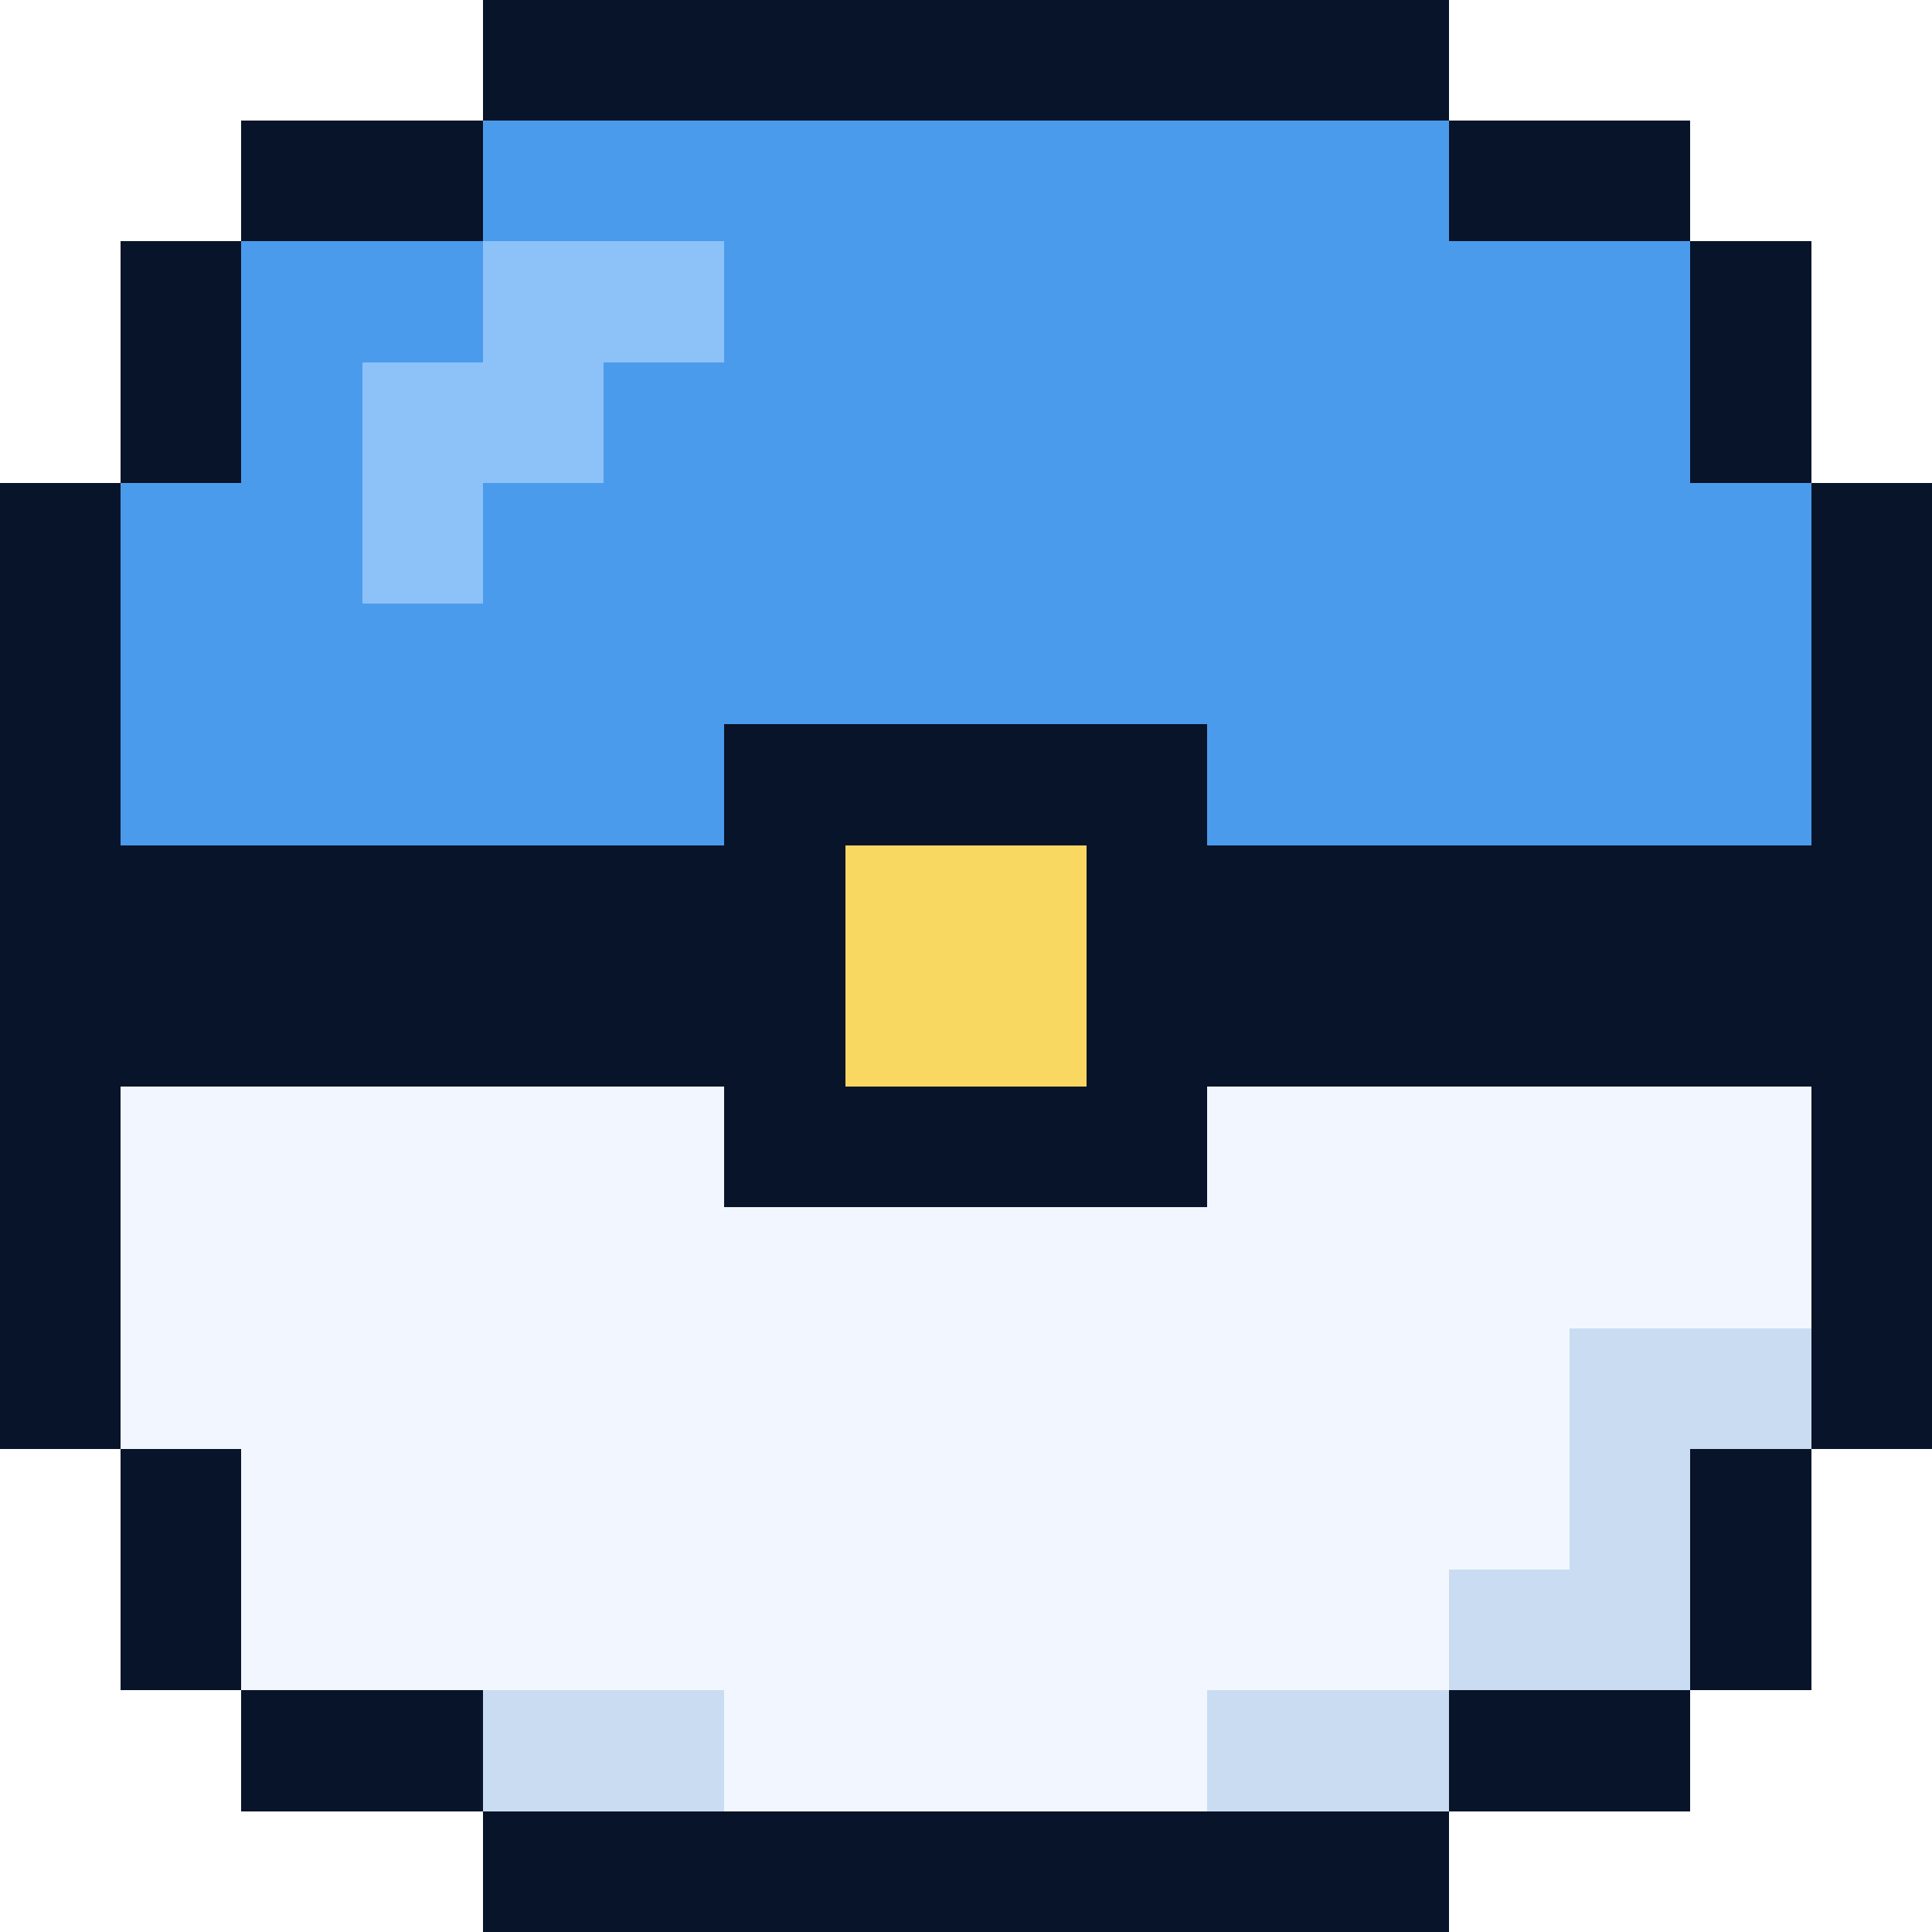
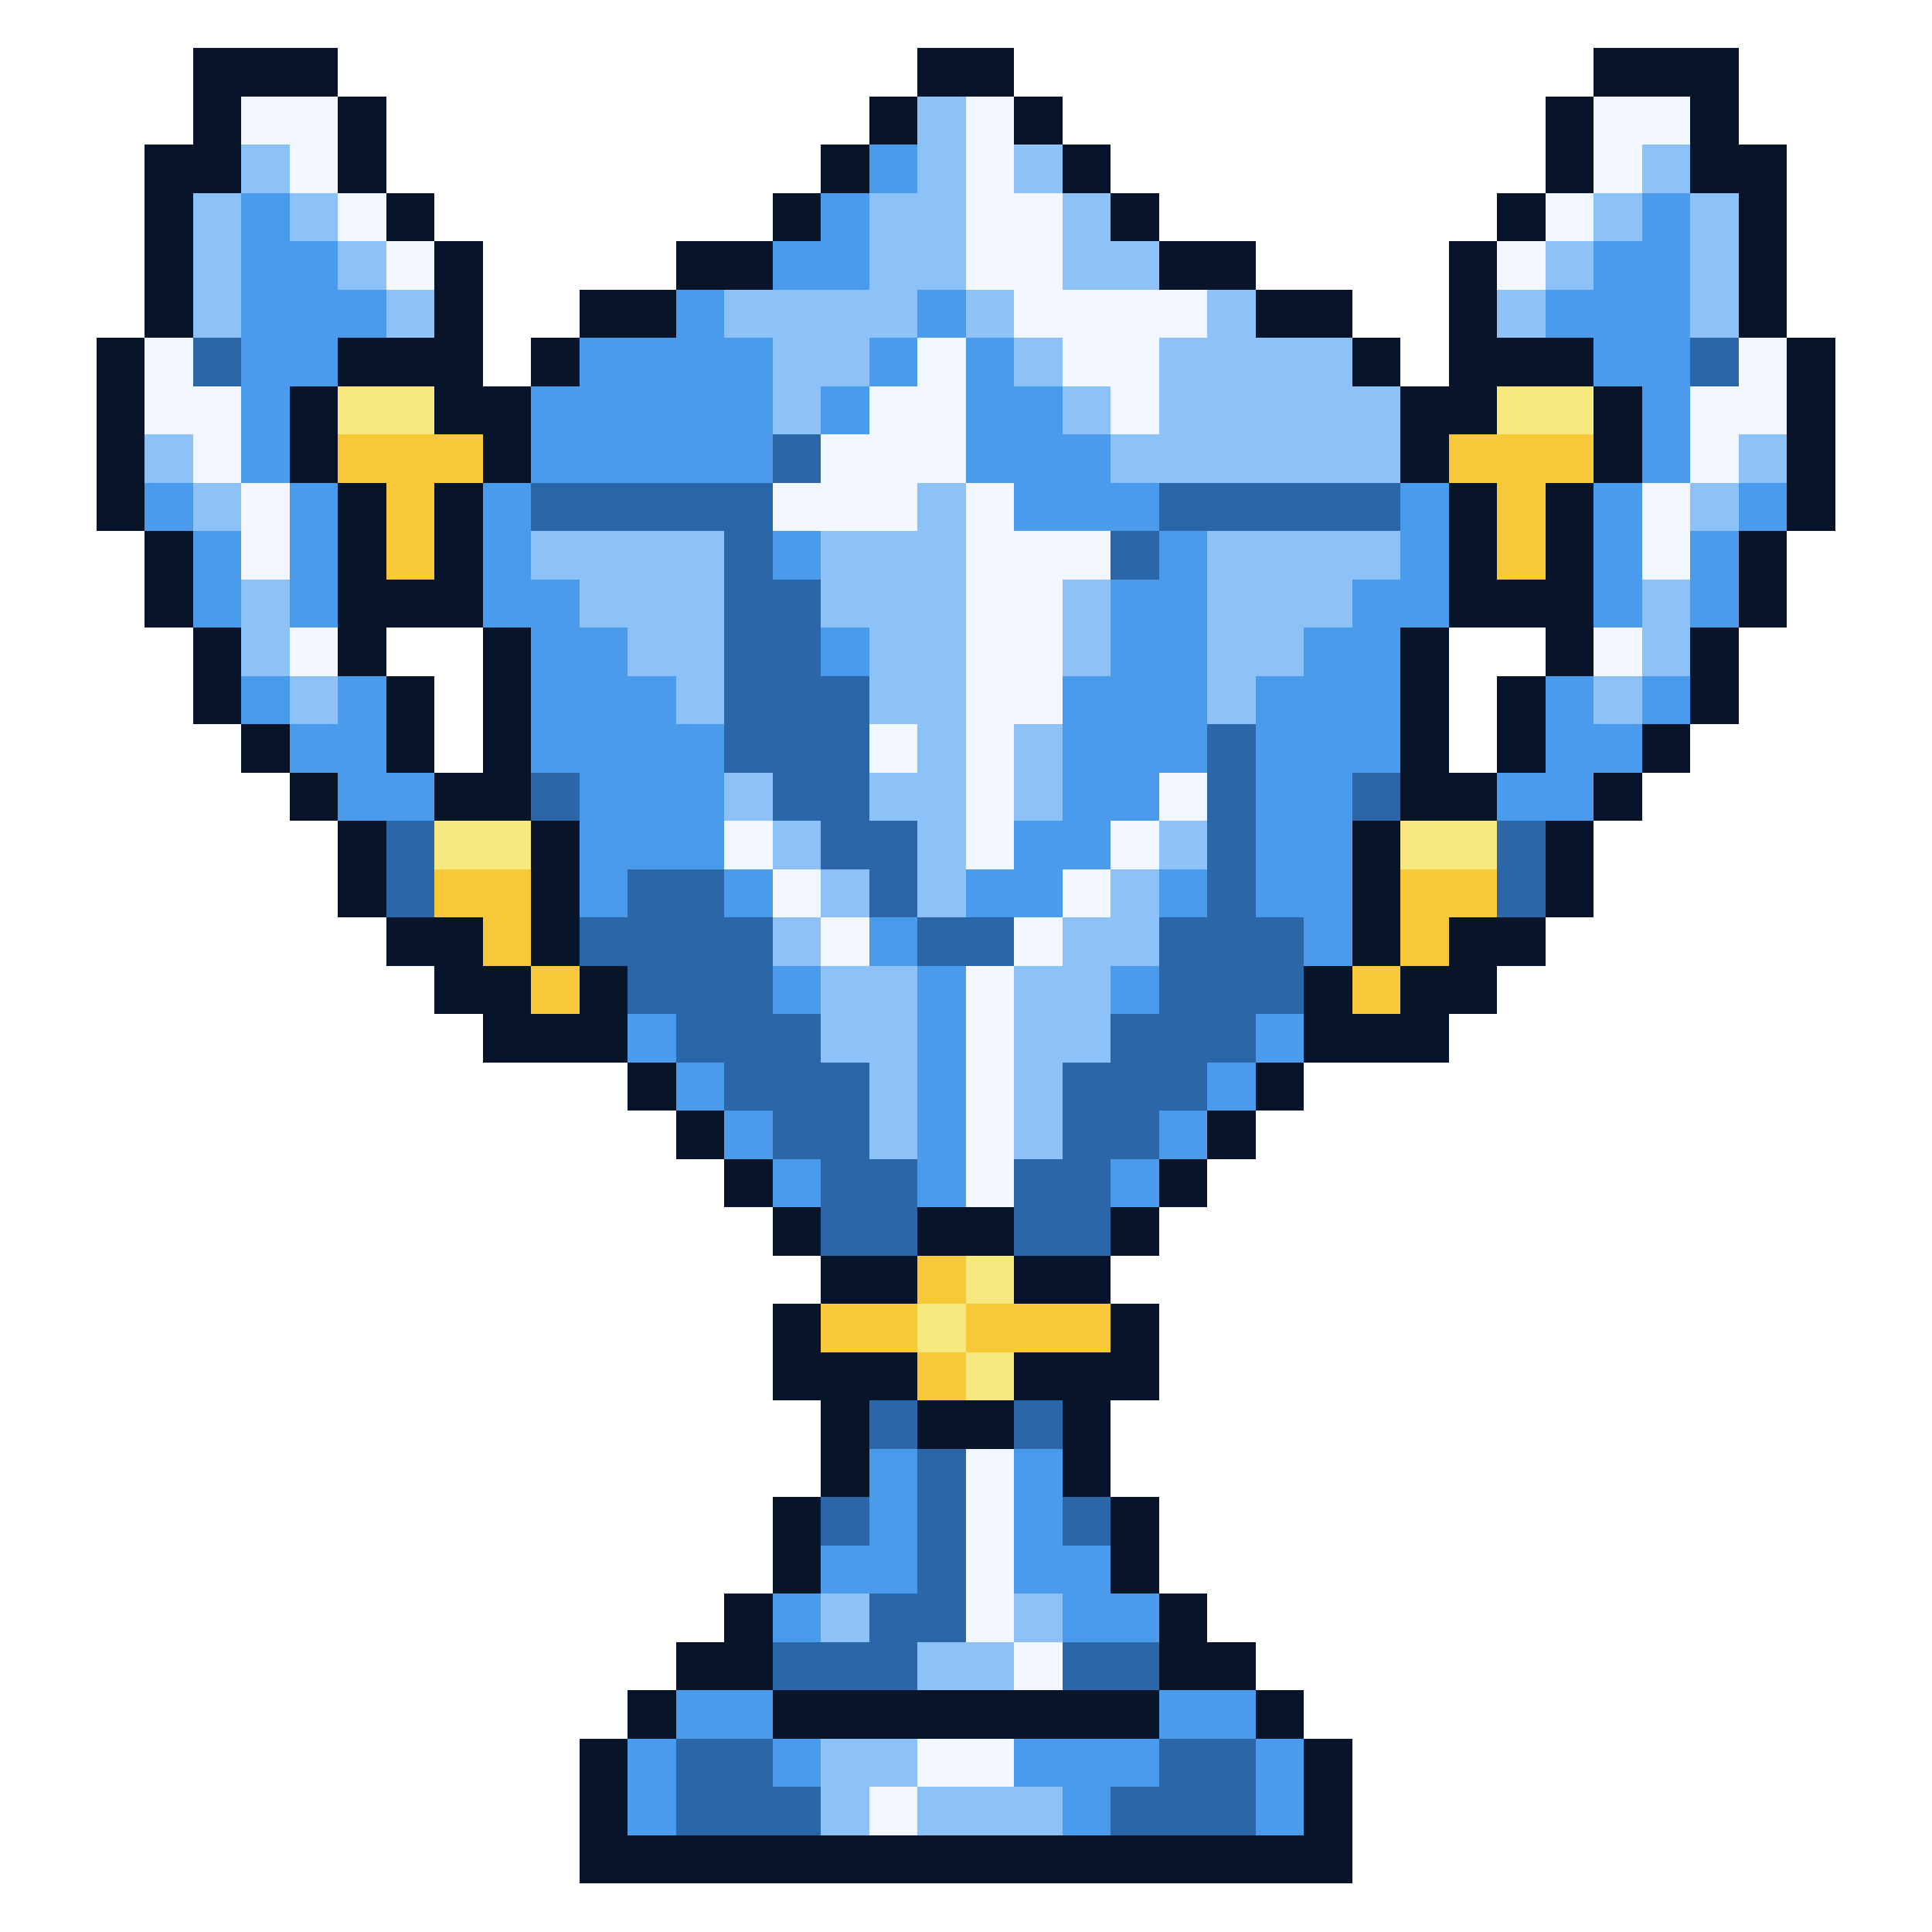
- <svg xmlns="http://www.w3.org/2000/svg" viewBox="0 0 16 16" shape-rendering="crispEdges">
-   <rect x="4" y="0" width="1" height="1" fill="#081429" />
-   <rect x="5" y="0" width="1" height="1" fill="#081429" />
-   <rect x="6" y="0" width="1" height="1" fill="#081429" />
-   <rect x="7" y="0" width="1" height="1" fill="#081429" />
-   <rect x="8" y="0" width="1" height="1" fill="#081429" />
-   <rect x="9" y="0" width="1" height="1" fill="#081429" />
-   <rect x="10" y="0" width="1" height="1" fill="#081429" />
-   <rect x="11" y="0" width="1" height="1" fill="#081429" />
-   <rect x="2" y="1" width="1" height="1" fill="#081429" />
-   <rect x="3" y="1" width="1" height="1" fill="#081429" />
-   <rect x="4" y="1" width="1" height="1" fill="#4b9bec" />
-   <rect x="5" y="1" width="1" height="1" fill="#4b9bec" />
-   <rect x="6" y="1" width="1" height="1" fill="#4b9bec" />
-   <rect x="7" y="1" width="1" height="1" fill="#4b9bec" />
-   <rect x="8" y="1" width="1" height="1" fill="#4b9bec" />
-   <rect x="9" y="1" width="1" height="1" fill="#4b9bec" />
-   <rect x="10" y="1" width="1" height="1" fill="#4b9bec" />
-   <rect x="11" y="1" width="1" height="1" fill="#4b9bec" />
-   <rect x="12" y="1" width="1" height="1" fill="#081429" />
-   <rect x="13" y="1" width="1" height="1" fill="#081429" />
-   <rect x="1" y="2" width="1" height="1" fill="#081429" />
-   <rect x="2" y="2" width="1" height="1" fill="#4b9bec" />
-   <rect x="3" y="2" width="1" height="1" fill="#4b9bec" />
-   <rect x="4" y="2" width="1" height="1" fill="#8cc2f7" />
-   <rect x="5" y="2" width="1" height="1" fill="#8cc2f7" />
-   <rect x="6" y="2" width="1" height="1" fill="#4b9bec" />
-   <rect x="7" y="2" width="1" height="1" fill="#4b9bec" />
-   <rect x="8" y="2" width="1" height="1" fill="#4b9bec" />
-   <rect x="9" y="2" width="1" height="1" fill="#4b9bec" />
-   <rect x="10" y="2" width="1" height="1" fill="#4b9bec" />
-   <rect x="11" y="2" width="1" height="1" fill="#4b9bec" />
-   <rect x="12" y="2" width="1" height="1" fill="#4b9bec" />
-   <rect x="13" y="2" width="1" height="1" fill="#4b9bec" />
-   <rect x="14" y="2" width="1" height="1" fill="#081429" />
-   <rect x="1" y="3" width="1" height="1" fill="#081429" />
-   <rect x="2" y="3" width="1" height="1" fill="#4b9bec" />
-   <rect x="3" y="3" width="1" height="1" fill="#8cc2f7" />
-   <rect x="4" y="3" width="1" height="1" fill="#8cc2f7" />
-   <rect x="5" y="3" width="1" height="1" fill="#4b9bec" />
-   <rect x="6" y="3" width="1" height="1" fill="#4b9bec" />
-   <rect x="7" y="3" width="1" height="1" fill="#4b9bec" />
-   <rect x="8" y="3" width="1" height="1" fill="#4b9bec" />
-   <rect x="9" y="3" width="1" height="1" fill="#4b9bec" />
-   <rect x="10" y="3" width="1" height="1" fill="#4b9bec" />
-   <rect x="11" y="3" width="1" height="1" fill="#4b9bec" />
-   <rect x="12" y="3" width="1" height="1" fill="#4b9bec" />
-   <rect x="13" y="3" width="1" height="1" fill="#4b9bec" />
-   <rect x="14" y="3" width="1" height="1" fill="#081429" />
-   <rect x="0" y="4" width="1" height="1" fill="#081429" />
-   <rect x="1" y="4" width="1" height="1" fill="#4b9bec" />
-   <rect x="2" y="4" width="1" height="1" fill="#4b9bec" />
-   <rect x="3" y="4" width="1" height="1" fill="#8cc2f7" />
-   <rect x="4" y="4" width="1" height="1" fill="#4b9bec" />
-   <rect x="5" y="4" width="1" height="1" fill="#4b9bec" />
-   <rect x="6" y="4" width="1" height="1" fill="#4b9bec" />
-   <rect x="7" y="4" width="1" height="1" fill="#4b9bec" />
-   <rect x="8" y="4" width="1" height="1" fill="#4b9bec" />
-   <rect x="9" y="4" width="1" height="1" fill="#4b9bec" />
-   <rect x="10" y="4" width="1" height="1" fill="#4b9bec" />
-   <rect x="11" y="4" width="1" height="1" fill="#4b9bec" />
-   <rect x="12" y="4" width="1" height="1" fill="#4b9bec" />
-   <rect x="13" y="4" width="1" height="1" fill="#4b9bec" />
-   <rect x="14" y="4" width="1" height="1" fill="#4b9bec" />
-   <rect x="15" y="4" width="1" height="1" fill="#081429" />
-   <rect x="0" y="5" width="1" height="1" fill="#081429" />
-   <rect x="1" y="5" width="1" height="1" fill="#4b9bec" />
-   <rect x="2" y="5" width="1" height="1" fill="#4b9bec" />
-   <rect x="3" y="5" width="1" height="1" fill="#4b9bec" />
-   <rect x="4" y="5" width="1" height="1" fill="#4b9bec" />
-   <rect x="5" y="5" width="1" height="1" fill="#4b9bec" />
-   <rect x="6" y="5" width="1" height="1" fill="#4b9bec" />
-   <rect x="7" y="5" width="1" height="1" fill="#4b9bec" />
-   <rect x="8" y="5" width="1" height="1" fill="#4b9bec" />
-   <rect x="9" y="5" width="1" height="1" fill="#4b9bec" />
-   <rect x="10" y="5" width="1" height="1" fill="#4b9bec" />
-   <rect x="11" y="5" width="1" height="1" fill="#4b9bec" />
-   <rect x="12" y="5" width="1" height="1" fill="#4b9bec" />
-   <rect x="13" y="5" width="1" height="1" fill="#4b9bec" />
-   <rect x="14" y="5" width="1" height="1" fill="#4b9bec" />
-   <rect x="15" y="5" width="1" height="1" fill="#081429" />
-   <rect x="0" y="6" width="1" height="1" fill="#081429" />
-   <rect x="1" y="6" width="1" height="1" fill="#4b9bec" />
-   <rect x="2" y="6" width="1" height="1" fill="#4b9bec" />
-   <rect x="3" y="6" width="1" height="1" fill="#4b9bec" />
-   <rect x="4" y="6" width="1" height="1" fill="#4b9bec" />
-   <rect x="5" y="6" width="1" height="1" fill="#4b9bec" />
-   <rect x="6" y="6" width="1" height="1" fill="#081429" />
-   <rect x="7" y="6" width="1" height="1" fill="#081429" />
-   <rect x="8" y="6" width="1" height="1" fill="#081429" />
-   <rect x="9" y="6" width="1" height="1" fill="#081429" />
-   <rect x="10" y="6" width="1" height="1" fill="#4b9bec" />
-   <rect x="11" y="6" width="1" height="1" fill="#4b9bec" />
-   <rect x="12" y="6" width="1" height="1" fill="#4b9bec" />
-   <rect x="13" y="6" width="1" height="1" fill="#4b9bec" />
-   <rect x="14" y="6" width="1" height="1" fill="#4b9bec" />
-   <rect x="15" y="6" width="1" height="1" fill="#081429" />
-   <rect x="0" y="7" width="1" height="1" fill="#081429" />
-   <rect x="1" y="7" width="1" height="1" fill="#081429" />
-   <rect x="2" y="7" width="1" height="1" fill="#081429" />
-   <rect x="3" y="7" width="1" height="1" fill="#081429" />
-   <rect x="4" y="7" width="1" height="1" fill="#081429" />
-   <rect x="5" y="7" width="1" height="1" fill="#081429" />
-   <rect x="6" y="7" width="1" height="1" fill="#081429" />
-   <rect x="7" y="7" width="1" height="1" fill="#f8d860" />
-   <rect x="8" y="7" width="1" height="1" fill="#f8d860" />
-   <rect x="9" y="7" width="1" height="1" fill="#081429" />
-   <rect x="10" y="7" width="1" height="1" fill="#081429" />
-   <rect x="11" y="7" width="1" height="1" fill="#081429" />
-   <rect x="12" y="7" width="1" height="1" fill="#081429" />
-   <rect x="13" y="7" width="1" height="1" fill="#081429" />
-   <rect x="14" y="7" width="1" height="1" fill="#081429" />
-   <rect x="15" y="7" width="1" height="1" fill="#081429" />
-   <rect x="0" y="8" width="1" height="1" fill="#081429" />
-   <rect x="1" y="8" width="1" height="1" fill="#081429" />
-   <rect x="2" y="8" width="1" height="1" fill="#081429" />
-   <rect x="3" y="8" width="1" height="1" fill="#081429" />
-   <rect x="4" y="8" width="1" height="1" fill="#081429" />
-   <rect x="5" y="8" width="1" height="1" fill="#081429" />
-   <rect x="6" y="8" width="1" height="1" fill="#081429" />
-   <rect x="7" y="8" width="1" height="1" fill="#f8d860" />
-   <rect x="8" y="8" width="1" height="1" fill="#f8d860" />
-   <rect x="9" y="8" width="1" height="1" fill="#081429" />
-   <rect x="10" y="8" width="1" height="1" fill="#081429" />
-   <rect x="11" y="8" width="1" height="1" fill="#081429" />
-   <rect x="12" y="8" width="1" height="1" fill="#081429" />
-   <rect x="13" y="8" width="1" height="1" fill="#081429" />
-   <rect x="14" y="8" width="1" height="1" fill="#081429" />
-   <rect x="15" y="8" width="1" height="1" fill="#081429" />
-   <rect x="0" y="9" width="1" height="1" fill="#081429" />
-   <rect x="1" y="9" width="1" height="1" fill="#f2f7ff" />
-   <rect x="2" y="9" width="1" height="1" fill="#f2f7ff" />
-   <rect x="3" y="9" width="1" height="1" fill="#f2f7ff" />
-   <rect x="4" y="9" width="1" height="1" fill="#f2f7ff" />
-   <rect x="5" y="9" width="1" height="1" fill="#f2f7ff" />
-   <rect x="6" y="9" width="1" height="1" fill="#081429" />
-   <rect x="7" y="9" width="1" height="1" fill="#081429" />
-   <rect x="8" y="9" width="1" height="1" fill="#081429" />
-   <rect x="9" y="9" width="1" height="1" fill="#081429" />
-   <rect x="10" y="9" width="1" height="1" fill="#f2f7ff" />
-   <rect x="11" y="9" width="1" height="1" fill="#f2f7ff" />
-   <rect x="12" y="9" width="1" height="1" fill="#f2f7ff" />
-   <rect x="13" y="9" width="1" height="1" fill="#f2f7ff" />
-   <rect x="14" y="9" width="1" height="1" fill="#f2f7ff" />
-   <rect x="15" y="9" width="1" height="1" fill="#081429" />
-   <rect x="0" y="10" width="1" height="1" fill="#081429" />
-   <rect x="1" y="10" width="1" height="1" fill="#f2f7ff" />
-   <rect x="2" y="10" width="1" height="1" fill="#f2f7ff" />
-   <rect x="3" y="10" width="1" height="1" fill="#f2f7ff" />
-   <rect x="4" y="10" width="1" height="1" fill="#f2f7ff" />
-   <rect x="5" y="10" width="1" height="1" fill="#f2f7ff" />
-   <rect x="6" y="10" width="1" height="1" fill="#f2f7ff" />
-   <rect x="7" y="10" width="1" height="1" fill="#f2f7ff" />
-   <rect x="8" y="10" width="1" height="1" fill="#f2f7ff" />
-   <rect x="9" y="10" width="1" height="1" fill="#f2f7ff" />
-   <rect x="10" y="10" width="1" height="1" fill="#f2f7ff" />
-   <rect x="11" y="10" width="1" height="1" fill="#f2f7ff" />
-   <rect x="12" y="10" width="1" height="1" fill="#f2f7ff" />
-   <rect x="13" y="10" width="1" height="1" fill="#f2f7ff" />
-   <rect x="14" y="10" width="1" height="1" fill="#f2f7ff" />
-   <rect x="15" y="10" width="1" height="1" fill="#081429" />
-   <rect x="0" y="11" width="1" height="1" fill="#081429" />
-   <rect x="1" y="11" width="1" height="1" fill="#f2f7ff" />
-   <rect x="2" y="11" width="1" height="1" fill="#f2f7ff" />
-   <rect x="3" y="11" width="1" height="1" fill="#f2f7ff" />
-   <rect x="4" y="11" width="1" height="1" fill="#f2f7ff" />
-   <rect x="5" y="11" width="1" height="1" fill="#f2f7ff" />
-   <rect x="6" y="11" width="1" height="1" fill="#f2f7ff" />
-   <rect x="7" y="11" width="1" height="1" fill="#f2f7ff" />
-   <rect x="8" y="11" width="1" height="1" fill="#f2f7ff" />
-   <rect x="9" y="11" width="1" height="1" fill="#f2f7ff" />
-   <rect x="10" y="11" width="1" height="1" fill="#f2f7ff" />
-   <rect x="11" y="11" width="1" height="1" fill="#f2f7ff" />
-   <rect x="12" y="11" width="1" height="1" fill="#f2f7ff" />
-   <rect x="13" y="11" width="1" height="1" fill="#c9dcf2" />
-   <rect x="14" y="11" width="1" height="1" fill="#c9dcf2" />
-   <rect x="15" y="11" width="1" height="1" fill="#081429" />
-   <rect x="1" y="12" width="1" height="1" fill="#081429" />
-   <rect x="2" y="12" width="1" height="1" fill="#f2f7ff" />
-   <rect x="3" y="12" width="1" height="1" fill="#f2f7ff" />
-   <rect x="4" y="12" width="1" height="1" fill="#f2f7ff" />
-   <rect x="5" y="12" width="1" height="1" fill="#f2f7ff" />
-   <rect x="6" y="12" width="1" height="1" fill="#f2f7ff" />
-   <rect x="7" y="12" width="1" height="1" fill="#f2f7ff" />
-   <rect x="8" y="12" width="1" height="1" fill="#f2f7ff" />
-   <rect x="9" y="12" width="1" height="1" fill="#f2f7ff" />
-   <rect x="10" y="12" width="1" height="1" fill="#f2f7ff" />
-   <rect x="11" y="12" width="1" height="1" fill="#f2f7ff" />
-   <rect x="12" y="12" width="1" height="1" fill="#f2f7ff" />
-   <rect x="13" y="12" width="1" height="1" fill="#c9dcf2" />
-   <rect x="14" y="12" width="1" height="1" fill="#081429" />
-   <rect x="1" y="13" width="1" height="1" fill="#081429" />
-   <rect x="2" y="13" width="1" height="1" fill="#f2f7ff" />
-   <rect x="3" y="13" width="1" height="1" fill="#f2f7ff" />
-   <rect x="4" y="13" width="1" height="1" fill="#f2f7ff" />
-   <rect x="5" y="13" width="1" height="1" fill="#f2f7ff" />
-   <rect x="6" y="13" width="1" height="1" fill="#f2f7ff" />
-   <rect x="7" y="13" width="1" height="1" fill="#f2f7ff" />
-   <rect x="8" y="13" width="1" height="1" fill="#f2f7ff" />
-   <rect x="9" y="13" width="1" height="1" fill="#f2f7ff" />
-   <rect x="10" y="13" width="1" height="1" fill="#f2f7ff" />
-   <rect x="11" y="13" width="1" height="1" fill="#f2f7ff" />
-   <rect x="12" y="13" width="1" height="1" fill="#c9dcf2" />
-   <rect x="13" y="13" width="1" height="1" fill="#c9dcf2" />
-   <rect x="14" y="13" width="1" height="1" fill="#081429" />
-   <rect x="2" y="14" width="1" height="1" fill="#081429" />
-   <rect x="3" y="14" width="1" height="1" fill="#081429" />
-   <rect x="4" y="14" width="1" height="1" fill="#c9dcf2" />
-   <rect x="5" y="14" width="1" height="1" fill="#c9dcf2" />
-   <rect x="6" y="14" width="1" height="1" fill="#f2f7ff" />
-   <rect x="7" y="14" width="1" height="1" fill="#f2f7ff" />
-   <rect x="8" y="14" width="1" height="1" fill="#f2f7ff" />
-   <rect x="9" y="14" width="1" height="1" fill="#f2f7ff" />
-   <rect x="10" y="14" width="1" height="1" fill="#c9dcf2" />
-   <rect x="11" y="14" width="1" height="1" fill="#c9dcf2" />
-   <rect x="12" y="14" width="1" height="1" fill="#081429" />
-   <rect x="13" y="14" width="1" height="1" fill="#081429" />
-   <rect x="4" y="15" width="1" height="1" fill="#081429" />
-   <rect x="5" y="15" width="1" height="1" fill="#081429" />
-   <rect x="6" y="15" width="1" height="1" fill="#081429" />
-   <rect x="7" y="15" width="1" height="1" fill="#081429" />
-   <rect x="8" y="15" width="1" height="1" fill="#081429" />
-   <rect x="9" y="15" width="1" height="1" fill="#081429" />
-   <rect x="10" y="15" width="1" height="1" fill="#081429" />
-   <rect x="11" y="15" width="1" height="1" fill="#081429" />
+ <svg xmlns="http://www.w3.org/2000/svg" viewBox="0 0 40 40" shape-rendering="crispEdges">
+   <path fill="#081429" d="M4 1h3v1h-3zM19 1h2v1h-2zM33 1h3v1h-3zM4 2h1v1h-1zM7 2h1v1h-1zM18 2h1v1h-1zM21 2h1v1h-1zM32 2h1v1h-1zM35 2h1v1h-1zM3 3h2v1h-2zM7 3h1v1h-1zM17 3h1v1h-1zM22 3h1v1h-1zM32 3h1v1h-1zM35 3h2v1h-2zM3 4h1v1h-1zM8 4h1v1h-1zM16 4h1v1h-1zM23 4h1v1h-1zM31 4h1v1h-1zM36 4h1v1h-1zM3 5h1v1h-1zM9 5h1v1h-1zM14 5h2v1h-2zM24 5h2v1h-2zM30 5h1v1h-1zM36 5h1v1h-1zM3 6h1v1h-1zM9 6h1v1h-1zM12 6h2v1h-2zM26 6h2v1h-2zM30 6h1v1h-1zM36 6h1v1h-1zM2 7h1v1h-1zM7 7h3v1h-3zM11 7h1v1h-1zM28 7h1v1h-1zM30 7h3v1h-3zM37 7h1v1h-1zM2 8h1v1h-1zM6 8h1v1h-1zM9 8h2v1h-2zM29 8h2v1h-2zM33 8h1v1h-1zM37 8h1v1h-1zM2 9h1v1h-1zM6 9h1v1h-1zM10 9h1v1h-1zM29 9h1v1h-1zM33 9h1v1h-1zM37 9h1v1h-1zM2 10h1v1h-1zM7 10h1v1h-1zM9 10h1v1h-1zM30 10h1v1h-1zM32 10h1v1h-1zM37 10h1v1h-1zM3 11h1v1h-1zM7 11h1v1h-1zM9 11h1v1h-1zM30 11h1v1h-1zM32 11h1v1h-1zM36 11h1v1h-1zM3 12h1v1h-1zM7 12h3v1h-3zM30 12h3v1h-3zM36 12h1v1h-1zM4 13h1v1h-1zM7 13h1v1h-1zM10 13h1v1h-1zM29 13h1v1h-1zM32 13h1v1h-1zM35 13h1v1h-1zM4 14h1v1h-1zM8 14h1v1h-1zM10 14h1v1h-1zM29 14h1v1h-1zM31 14h1v1h-1zM35 14h1v1h-1zM5 15h1v1h-1zM8 15h1v1h-1zM10 15h1v1h-1zM29 15h1v1h-1zM31 15h1v1h-1zM34 15h1v1h-1zM6 16h1v1h-1zM9 16h2v1h-2zM29 16h2v1h-2zM33 16h1v1h-1zM7 17h1v1h-1zM11 17h1v1h-1zM28 17h1v1h-1zM32 17h1v1h-1zM7 18h1v1h-1zM11 18h1v1h-1zM28 18h1v1h-1zM32 18h1v1h-1zM8 19h2v1h-2zM11 19h1v1h-1zM28 19h1v1h-1zM30 19h2v1h-2zM9 20h2v1h-2zM12 20h1v1h-1zM27 20h1v1h-1zM29 20h2v1h-2zM10 21h3v1h-3zM27 21h3v1h-3zM13 22h1v1h-1zM26 22h1v1h-1zM14 23h1v1h-1zM25 23h1v1h-1zM15 24h1v1h-1zM24 24h1v1h-1zM16 25h1v1h-1zM19 25h2v1h-2zM23 25h1v1h-1zM17 26h2v1h-2zM21 26h2v1h-2zM16 27h1v1h-1zM23 27h1v1h-1zM16 28h3v1h-3zM21 28h3v1h-3zM17 29h1v1h-1zM19 29h2v1h-2zM22 29h1v1h-1zM17 30h1v1h-1zM22 30h1v1h-1zM16 31h1v1h-1zM23 31h1v1h-1zM16 32h1v1h-1zM23 32h1v1h-1zM15 33h1v1h-1zM24 33h1v1h-1zM14 34h2v1h-2zM24 34h2v1h-2zM13 35h1v1h-1zM16 35h8v1h-8zM26 35h1v1h-1zM12 36h1v1h-1zM27 36h1v1h-1zM12 37h1v1h-1zM27 37h1v1h-1zM12 38h16v1h-16z" />
+   <path fill="#f2f7ff" d="M5 2h2v1h-2zM20 2h1v1h-1zM33 2h2v1h-2zM6 3h1v1h-1zM20 3h1v1h-1zM33 3h1v1h-1zM7 4h1v1h-1zM20 4h2v1h-2zM32 4h1v1h-1zM8 5h1v1h-1zM20 5h2v1h-2zM31 5h1v1h-1zM21 6h4v1h-4zM3 7h1v1h-1zM19 7h1v1h-1zM22 7h2v1h-2zM36 7h1v1h-1zM3 8h2v1h-2zM18 8h2v1h-2zM23 8h1v1h-1zM35 8h2v1h-2zM4 9h1v1h-1zM17 9h3v1h-3zM35 9h1v1h-1zM5 10h1v1h-1zM16 10h3v1h-3zM20 10h1v1h-1zM34 10h1v1h-1zM5 11h1v1h-1zM20 11h3v1h-3zM34 11h1v1h-1zM20 12h2v1h-2zM6 13h1v1h-1zM20 13h2v1h-2zM33 13h1v1h-1zM20 14h2v1h-2zM18 15h1v1h-1zM20 15h1v1h-1zM20 16h1v1h-1zM24 16h1v1h-1zM15 17h1v1h-1zM20 17h1v1h-1zM23 17h1v1h-1zM16 18h1v1h-1zM22 18h1v1h-1zM17 19h1v1h-1zM21 19h1v1h-1zM20 20h1v1h-1zM20 21h1v1h-1zM20 22h1v1h-1zM20 23h1v1h-1zM20 24h1v1h-1zM20 30h1v1h-1zM20 31h1v1h-1zM20 32h1v1h-1zM20 33h1v1h-1zM21 34h1v1h-1zM19 36h2v1h-2zM18 37h1v1h-1z" />
+   <path fill="#8cc2f7" d="M19 2h1v1h-1zM5 3h1v1h-1zM19 3h1v1h-1zM21 3h1v1h-1zM34 3h1v1h-1zM4 4h1v1h-1zM6 4h1v1h-1zM18 4h2v1h-2zM22 4h1v1h-1zM33 4h1v1h-1zM35 4h1v1h-1zM4 5h1v1h-1zM7 5h1v1h-1zM18 5h2v1h-2zM22 5h2v1h-2zM32 5h1v1h-1zM35 5h1v1h-1zM4 6h1v1h-1zM8 6h1v1h-1zM15 6h4v1h-4zM20 6h1v1h-1zM25 6h1v1h-1zM31 6h1v1h-1zM35 6h1v1h-1zM16 7h2v1h-2zM21 7h1v1h-1zM24 7h4v1h-4zM16 8h1v1h-1zM22 8h1v1h-1zM24 8h5v1h-5zM3 9h1v1h-1zM23 9h6v1h-6zM36 9h1v1h-1zM4 10h1v1h-1zM19 10h1v1h-1zM35 10h1v1h-1zM11 11h4v1h-4zM17 11h3v1h-3zM25 11h4v1h-4zM5 12h1v1h-1zM12 12h3v1h-3zM17 12h3v1h-3zM22 12h1v1h-1zM25 12h3v1h-3zM34 12h1v1h-1zM5 13h1v1h-1zM13 13h2v1h-2zM18 13h2v1h-2zM22 13h1v1h-1zM25 13h2v1h-2zM34 13h1v1h-1zM6 14h1v1h-1zM14 14h1v1h-1zM18 14h2v1h-2zM25 14h1v1h-1zM33 14h1v1h-1zM19 15h1v1h-1zM21 15h1v1h-1zM15 16h1v1h-1zM18 16h2v1h-2zM21 16h1v1h-1zM16 17h1v1h-1zM19 17h1v1h-1zM24 17h1v1h-1zM17 18h1v1h-1zM19 18h1v1h-1zM23 18h1v1h-1zM16 19h1v1h-1zM22 19h2v1h-2zM17 20h2v1h-2zM21 20h2v1h-2zM17 21h2v1h-2zM21 21h2v1h-2zM18 22h1v1h-1zM21 22h1v1h-1zM18 23h1v1h-1zM21 23h1v1h-1zM17 33h1v1h-1zM21 33h1v1h-1zM19 34h2v1h-2zM17 36h2v1h-2zM17 37h1v1h-1zM19 37h3v1h-3z" />
+   <path fill="#4b9bec" d="M18 3h1v1h-1zM5 4h1v1h-1zM17 4h1v1h-1zM34 4h1v1h-1zM5 5h2v1h-2zM16 5h2v1h-2zM33 5h2v1h-2zM5 6h3v1h-3zM14 6h1v1h-1zM19 6h1v1h-1zM32 6h3v1h-3zM5 7h2v1h-2zM12 7h4v1h-4zM18 7h1v1h-1zM20 7h1v1h-1zM33 7h2v1h-2zM5 8h1v1h-1zM11 8h5v1h-5zM17 8h1v1h-1zM20 8h2v1h-2zM34 8h1v1h-1zM5 9h1v1h-1zM11 9h5v1h-5zM20 9h3v1h-3zM34 9h1v1h-1zM3 10h1v1h-1zM6 10h1v1h-1zM10 10h1v1h-1zM21 10h3v1h-3zM29 10h1v1h-1zM33 10h1v1h-1zM36 10h1v1h-1zM4 11h1v1h-1zM6 11h1v1h-1zM10 11h1v1h-1zM16 11h1v1h-1zM24 11h1v1h-1zM29 11h1v1h-1zM33 11h1v1h-1zM35 11h1v1h-1zM4 12h1v1h-1zM6 12h1v1h-1zM10 12h2v1h-2zM23 12h2v1h-2zM28 12h2v1h-2zM33 12h1v1h-1zM35 12h1v1h-1zM11 13h2v1h-2zM17 13h1v1h-1zM23 13h2v1h-2zM27 13h2v1h-2zM5 14h1v1h-1zM7 14h1v1h-1zM11 14h3v1h-3zM22 14h3v1h-3zM26 14h3v1h-3zM32 14h1v1h-1zM34 14h1v1h-1zM6 15h2v1h-2zM11 15h4v1h-4zM22 15h3v1h-3zM26 15h3v1h-3zM32 15h2v1h-2zM7 16h2v1h-2zM12 16h3v1h-3zM22 16h2v1h-2zM26 16h2v1h-2zM31 16h2v1h-2zM12 17h3v1h-3zM21 17h2v1h-2zM26 17h2v1h-2zM12 18h1v1h-1zM15 18h1v1h-1zM20 18h2v1h-2zM24 18h1v1h-1zM26 18h2v1h-2zM18 19h1v1h-1zM27 19h1v1h-1zM16 20h1v1h-1zM19 20h1v1h-1zM23 20h1v1h-1zM13 21h1v1h-1zM19 21h1v1h-1zM26 21h1v1h-1zM14 22h1v1h-1zM19 22h1v1h-1zM25 22h1v1h-1zM15 23h1v1h-1zM19 23h1v1h-1zM24 23h1v1h-1zM16 24h1v1h-1zM19 24h1v1h-1zM23 24h1v1h-1zM18 30h1v1h-1zM21 30h1v1h-1zM18 31h1v1h-1zM21 31h1v1h-1zM17 32h2v1h-2zM21 32h2v1h-2zM16 33h1v1h-1zM22 33h2v1h-2zM14 35h2v1h-2zM24 35h2v1h-2zM13 36h1v1h-1zM16 36h1v1h-1zM21 36h3v1h-3zM26 36h1v1h-1zM13 37h1v1h-1zM22 37h1v1h-1zM26 37h1v1h-1z" />
+   <path fill="#2b66a8" d="M4 7h1v1h-1zM35 7h1v1h-1zM16 9h1v1h-1zM11 10h5v1h-5zM24 10h5v1h-5zM15 11h1v1h-1zM23 11h1v1h-1zM15 12h2v1h-2zM15 13h2v1h-2zM15 14h3v1h-3zM15 15h3v1h-3zM25 15h1v1h-1zM11 16h1v1h-1zM16 16h2v1h-2zM25 16h1v1h-1zM28 16h1v1h-1zM8 17h1v1h-1zM17 17h2v1h-2zM25 17h1v1h-1zM31 17h1v1h-1zM8 18h1v1h-1zM13 18h2v1h-2zM18 18h1v1h-1zM25 18h1v1h-1zM31 18h1v1h-1zM12 19h4v1h-4zM19 19h2v1h-2zM24 19h3v1h-3zM13 20h3v1h-3zM24 20h3v1h-3zM14 21h3v1h-3zM23 21h3v1h-3zM15 22h3v1h-3zM22 22h3v1h-3zM16 23h2v1h-2zM22 23h2v1h-2zM17 24h2v1h-2zM21 24h2v1h-2zM17 25h2v1h-2zM21 25h2v1h-2zM18 29h1v1h-1zM21 29h1v1h-1zM19 30h1v1h-1zM17 31h1v1h-1zM19 31h1v1h-1zM22 31h1v1h-1zM19 32h1v1h-1zM18 33h2v1h-2zM16 34h3v1h-3zM22 34h2v1h-2zM14 36h2v1h-2zM24 36h2v1h-2zM14 37h3v1h-3zM23 37h3v1h-3z" />
+   <path fill="#f8e880" d="M7 8h2v1h-2zM31 8h2v1h-2zM9 17h2v1h-2zM29 17h2v1h-2zM20 26h1v1h-1zM19 27h1v1h-1zM20 28h1v1h-1z" />
+   <path fill="#f8c838" d="M7 9h3v1h-3zM30 9h3v1h-3zM8 10h1v1h-1zM31 10h1v1h-1zM8 11h1v1h-1zM31 11h1v1h-1zM9 18h2v1h-2zM29 18h2v1h-2zM10 19h1v1h-1zM29 19h1v1h-1zM11 20h1v1h-1zM28 20h1v1h-1zM19 26h1v1h-1zM17 27h2v1h-2zM20 27h3v1h-3zM19 28h1v1h-1z" />
</svg>
